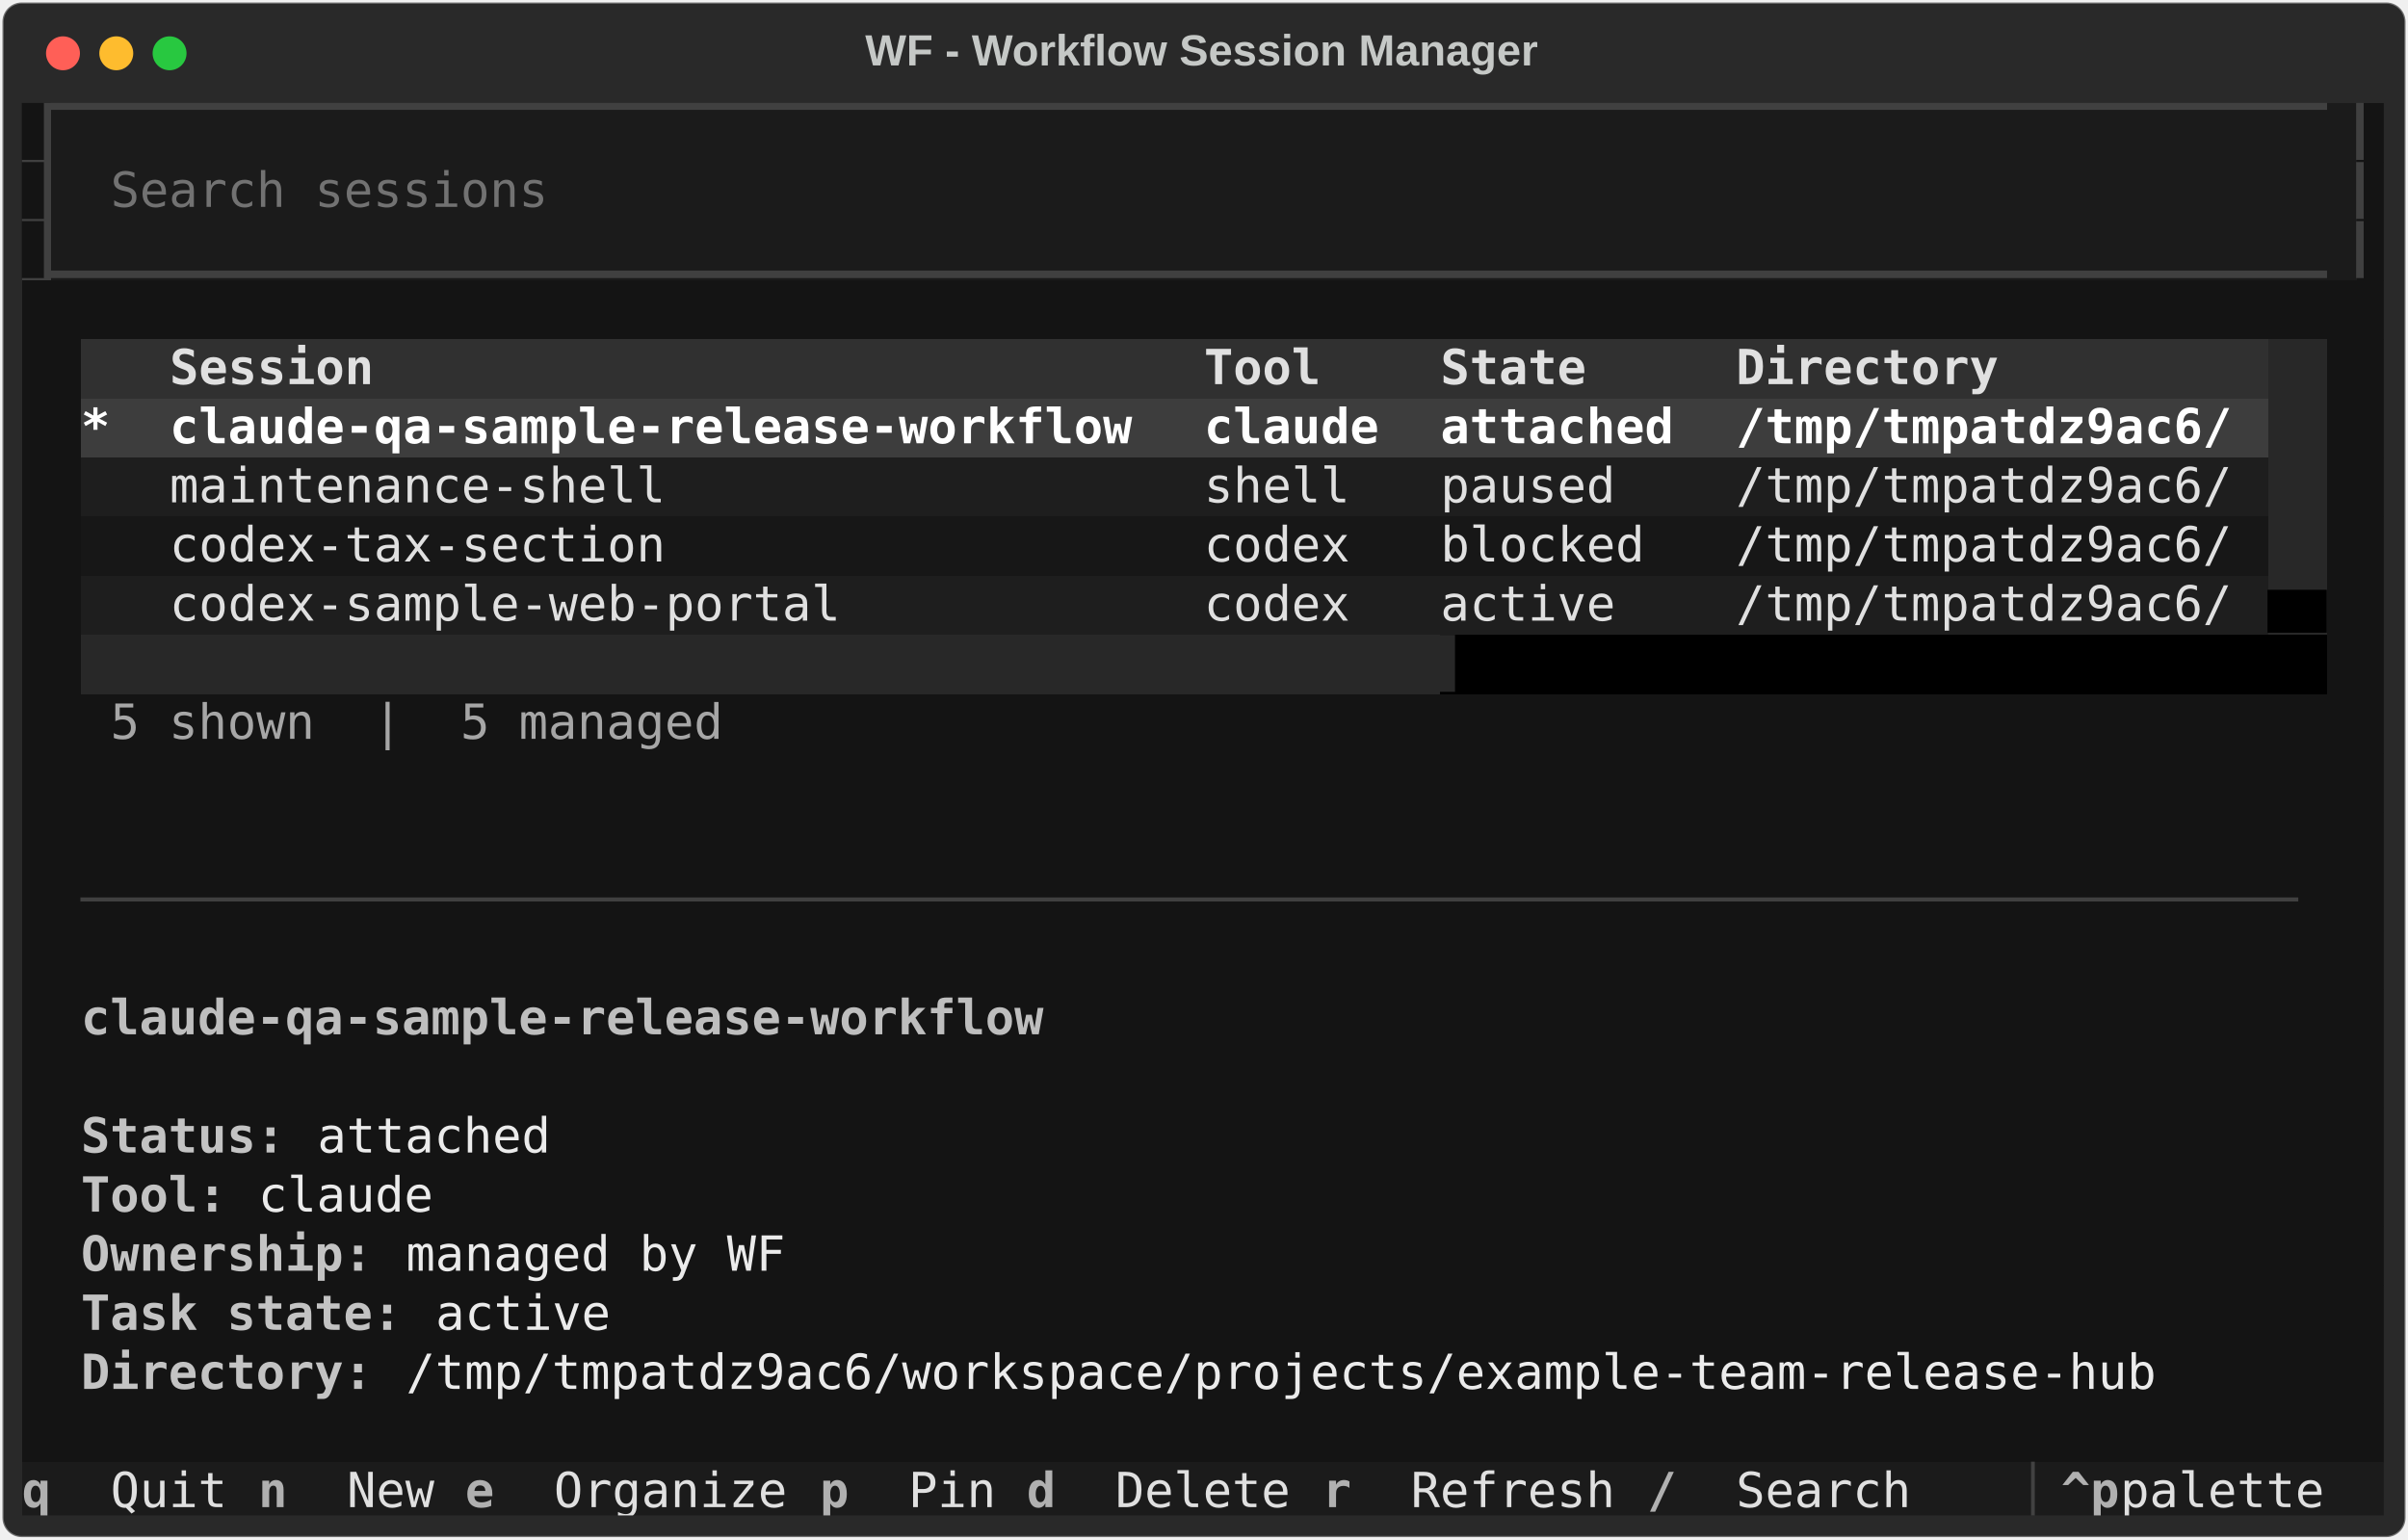
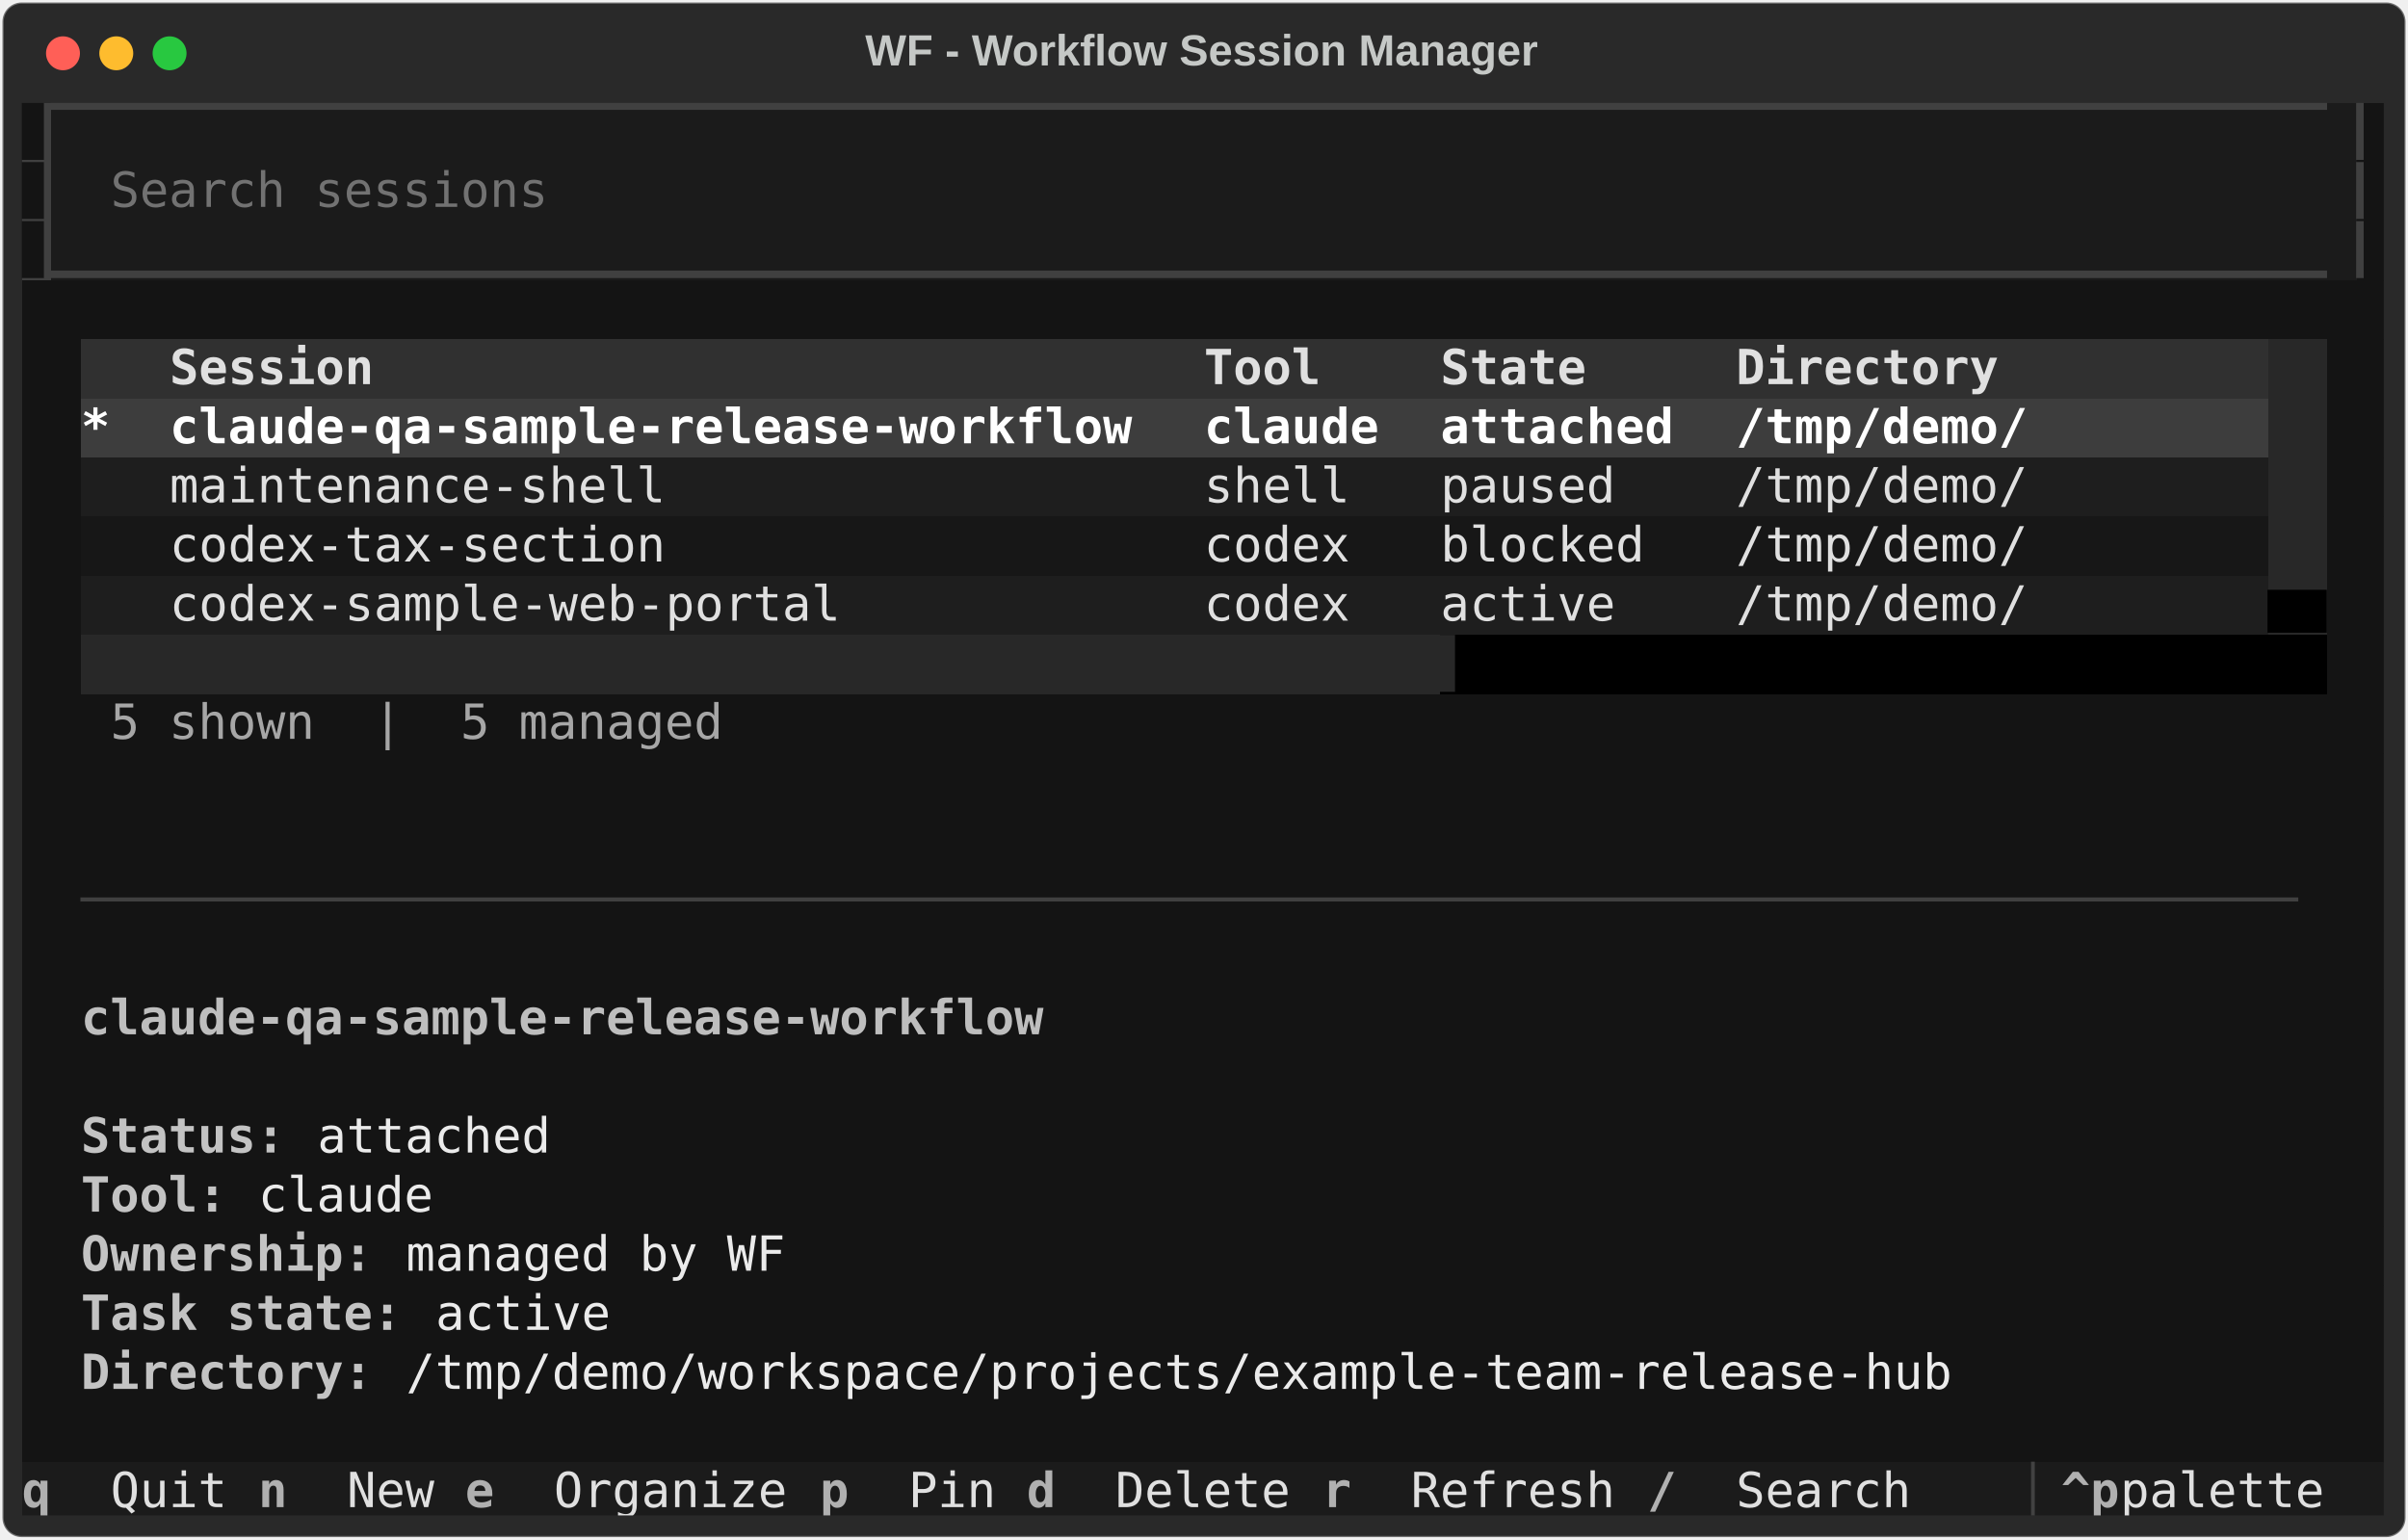
<svg xmlns="http://www.w3.org/2000/svg" class="rich-terminal" viewBox="0 0 994 635.6">
  <style>

    @font-face {
        font-family: "Fira Code";
        src: local("FiraCode-Regular"),
                url("https://cdnjs.cloudflare.com/ajax/libs/firacode/6.2.0/woff2/FiraCode-Regular.woff2") format("woff2"),
                url("https://cdnjs.cloudflare.com/ajax/libs/firacode/6.2.0/woff/FiraCode-Regular.woff") format("woff");
        font-style: normal;
        font-weight: 400;
    }
    @font-face {
        font-family: "Fira Code";
        src: local("FiraCode-Bold"),
                url("https://cdnjs.cloudflare.com/ajax/libs/firacode/6.2.0/woff2/FiraCode-Bold.woff2") format("woff2"),
                url("https://cdnjs.cloudflare.com/ajax/libs/firacode/6.2.0/woff/FiraCode-Bold.woff") format("woff");
        font-style: bold;
        font-weight: 700;
    }

    .terminal-1066025152-matrix {
        font-family: Fira Code, monospace;
        font-size: 20px;
        line-height: 24.4px;
        font-variant-east-asian: full-width;
    }

    .terminal-1066025152-title {
        font-size: 18px;
        font-weight: bold;
        font-family: arial;
    }

    .terminal-1066025152-r1 { fill: #141414 }
.terminal-1066025152-r2 { fill: #404040 }
.terminal-1066025152-r3 { fill: #c5c8c6 }
.terminal-1066025152-r4 { fill: #727272 }
.terminal-1066025152-r5 { fill: #e0e0e0 }
.terminal-1066025152-r6 { fill: #e0e0e0;font-weight: bold }
.terminal-1066025152-r7 { fill: #1e1e1e }
.terminal-1066025152-r8 { fill: #ffffff;font-weight: bold }
.terminal-1066025152-r9 { fill: #000000 }
.terminal-1066025152-r10 { fill: #282828 }
.terminal-1066025152-r11 { fill: #a6a6a6 }
.terminal-1066025152-r12 { fill: #bebebe;font-weight: bold }
.terminal-1066025152-r13 { fill: #c3c3c3;font-weight: bold }
.terminal-1066025152-r14 { fill: #ebebeb }
.terminal-1066025152-r15 { fill: #b0b0b0;font-weight: bold }
.terminal-1066025152-r16 { fill: #424242 }
    </style>
  <defs>
    <clipPath id="terminal-1066025152-clip-terminal">
      <rect x="0" y="0" width="975.0" height="584.6" />
    </clipPath>
    <clipPath id="terminal-1066025152-line-0">
      <rect x="0" y="1.5" width="976" height="24.65" />
    </clipPath>
    <clipPath id="terminal-1066025152-line-1">
      <rect x="0" y="25.9" width="976" height="24.65" />
    </clipPath>
    <clipPath id="terminal-1066025152-line-2">
      <rect x="0" y="50.3" width="976" height="24.65" />
    </clipPath>
    <clipPath id="terminal-1066025152-line-3">
      <rect x="0" y="74.7" width="976" height="24.65" />
    </clipPath>
    <clipPath id="terminal-1066025152-line-4">
      <rect x="0" y="99.1" width="976" height="24.65" />
    </clipPath>
    <clipPath id="terminal-1066025152-line-5">
      <rect x="0" y="123.5" width="976" height="24.65" />
    </clipPath>
    <clipPath id="terminal-1066025152-line-6">
      <rect x="0" y="147.9" width="976" height="24.65" />
    </clipPath>
    <clipPath id="terminal-1066025152-line-7">
      <rect x="0" y="172.3" width="976" height="24.65" />
    </clipPath>
    <clipPath id="terminal-1066025152-line-8">
      <rect x="0" y="196.7" width="976" height="24.65" />
    </clipPath>
    <clipPath id="terminal-1066025152-line-9">
      <rect x="0" y="221.1" width="976" height="24.65" />
    </clipPath>
    <clipPath id="terminal-1066025152-line-10">
      <rect x="0" y="245.5" width="976" height="24.65" />
    </clipPath>
    <clipPath id="terminal-1066025152-line-11">
      <rect x="0" y="269.9" width="976" height="24.65" />
    </clipPath>
    <clipPath id="terminal-1066025152-line-12">
      <rect x="0" y="294.3" width="976" height="24.65" />
    </clipPath>
    <clipPath id="terminal-1066025152-line-13">
      <rect x="0" y="318.7" width="976" height="24.65" />
    </clipPath>
    <clipPath id="terminal-1066025152-line-14">
      <rect x="0" y="343.1" width="976" height="24.65" />
    </clipPath>
    <clipPath id="terminal-1066025152-line-15">
      <rect x="0" y="367.5" width="976" height="24.65" />
    </clipPath>
    <clipPath id="terminal-1066025152-line-16">
      <rect x="0" y="391.9" width="976" height="24.65" />
    </clipPath>
    <clipPath id="terminal-1066025152-line-17">
      <rect x="0" y="416.3" width="976" height="24.65" />
    </clipPath>
    <clipPath id="terminal-1066025152-line-18">
      <rect x="0" y="440.7" width="976" height="24.65" />
    </clipPath>
    <clipPath id="terminal-1066025152-line-19">
      <rect x="0" y="465.1" width="976" height="24.65" />
    </clipPath>
    <clipPath id="terminal-1066025152-line-20">
      <rect x="0" y="489.5" width="976" height="24.65" />
    </clipPath>
    <clipPath id="terminal-1066025152-line-21">
      <rect x="0" y="513.9" width="976" height="24.65" />
    </clipPath>
    <clipPath id="terminal-1066025152-line-22">
      <rect x="0" y="538.3" width="976" height="24.65" />
    </clipPath>
  </defs>
  <rect fill="#292929" stroke="rgba(255,255,255,0.35)" stroke-width="1" x="1" y="1" width="992" height="633.6" rx="8" />
  <text class="terminal-1066025152-title" fill="#c5c8c6" text-anchor="middle" x="496" y="27">WF - Workflow Session Manager</text>
  <g transform="translate(26,22)">
    <circle cx="0" cy="0" r="7" fill="#ff5f57" />
    <circle cx="22" cy="0" r="7" fill="#febc2e" />
    <circle cx="44" cy="0" r="7" fill="#28c840" />
  </g>
  <g transform="translate(9, 41)" clip-path="url(#terminal-1066025152-clip-terminal)">
    <rect fill="#404040" x="0" y="1.5" width="12.2" height="24.65" shape-rendering="crispEdges" />
    <rect fill="#1b1b1b" x="12.2" y="1.5" width="951.6" height="24.65" shape-rendering="crispEdges" />
    <rect fill="#141414" x="963.8" y="1.5" width="12.2" height="24.65" shape-rendering="crispEdges" />
    <rect fill="#404040" x="0" y="25.9" width="12.2" height="24.65" shape-rendering="crispEdges" />
    <rect fill="#1b1b1b" x="12.2" y="25.9" width="24.4" height="24.65" shape-rendering="crispEdges" />
    <rect fill="#1b1b1b" x="36.6" y="25.9" width="183" height="24.65" shape-rendering="crispEdges" />
    <rect fill="#1b1b1b" x="219.6" y="25.9" width="719.8" height="24.65" shape-rendering="crispEdges" />
    <rect fill="#1b1b1b" x="939.4" y="25.9" width="24.4" height="24.65" shape-rendering="crispEdges" />
    <rect fill="#141414" x="963.8" y="25.9" width="12.2" height="24.65" shape-rendering="crispEdges" />
    <rect fill="#404040" x="0" y="50.3" width="12.2" height="24.65" shape-rendering="crispEdges" />
    <rect fill="#1b1b1b" x="12.2" y="50.3" width="951.6" height="24.65" shape-rendering="crispEdges" />
    <rect fill="#141414" x="963.8" y="50.3" width="12.2" height="24.65" shape-rendering="crispEdges" />
    <rect fill="#141414" x="0" y="74.7" width="976" height="24.65" shape-rendering="crispEdges" />
    <rect fill="#141414" x="0" y="99.1" width="24.4" height="24.65" shape-rendering="crispEdges" />
    <rect fill="#303030" x="24.4" y="99.1" width="36.6" height="24.65" shape-rendering="crispEdges" />
    <rect fill="#303030" x="61" y="99.1" width="427" height="24.65" shape-rendering="crispEdges" />
    <rect fill="#303030" x="488" y="99.1" width="97.6" height="24.65" shape-rendering="crispEdges" />
    <rect fill="#303030" x="585.6" y="99.1" width="122" height="24.65" shape-rendering="crispEdges" />
    <rect fill="#303030" x="707.6" y="99.1" width="219.6" height="24.65" shape-rendering="crispEdges" />
    <rect fill="#282828" x="927.2" y="99.1" width="24.4" height="24.65" shape-rendering="crispEdges" />
    <rect fill="#141414" x="951.6" y="99.1" width="24.4" height="24.65" shape-rendering="crispEdges" />
    <rect fill="#141414" x="0" y="123.5" width="24.4" height="24.65" shape-rendering="crispEdges" />
    <rect fill="#3d3d3d" x="24.4" y="123.5" width="36.6" height="24.65" shape-rendering="crispEdges" />
    <rect fill="#3d3d3d" x="61" y="123.5" width="427" height="24.65" shape-rendering="crispEdges" />
    <rect fill="#3d3d3d" x="488" y="123.5" width="97.6" height="24.65" shape-rendering="crispEdges" />
    <rect fill="#3d3d3d" x="585.6" y="123.5" width="122" height="24.65" shape-rendering="crispEdges" />
    <rect fill="#3d3d3d" x="707.6" y="123.5" width="219.6" height="24.65" shape-rendering="crispEdges" />
    <rect fill="#282828" x="927.2" y="123.5" width="24.4" height="24.65" shape-rendering="crispEdges" />
    <rect fill="#141414" x="951.6" y="123.5" width="24.4" height="24.65" shape-rendering="crispEdges" />
    <rect fill="#141414" x="0" y="147.9" width="24.4" height="24.65" shape-rendering="crispEdges" />
    <rect fill="#1e1e1e" x="24.4" y="147.9" width="36.6" height="24.65" shape-rendering="crispEdges" />
    <rect fill="#1e1e1e" x="61" y="147.9" width="427" height="24.65" shape-rendering="crispEdges" />
    <rect fill="#1e1e1e" x="488" y="147.9" width="97.6" height="24.65" shape-rendering="crispEdges" />
    <rect fill="#1e1e1e" x="585.6" y="147.9" width="122" height="24.65" shape-rendering="crispEdges" />
    <rect fill="#1e1e1e" x="707.6" y="147.9" width="219.6" height="24.65" shape-rendering="crispEdges" />
    <rect fill="#282828" x="927.2" y="147.9" width="24.4" height="24.65" shape-rendering="crispEdges" />
    <rect fill="#141414" x="951.6" y="147.9" width="24.4" height="24.65" shape-rendering="crispEdges" />
    <rect fill="#141414" x="0" y="172.3" width="24.4" height="24.65" shape-rendering="crispEdges" />
    <rect fill="#171717" x="24.4" y="172.3" width="36.6" height="24.65" shape-rendering="crispEdges" />
    <rect fill="#171717" x="61" y="172.3" width="427" height="24.65" shape-rendering="crispEdges" />
    <rect fill="#171717" x="488" y="172.3" width="97.6" height="24.65" shape-rendering="crispEdges" />
    <rect fill="#171717" x="585.6" y="172.3" width="122" height="24.65" shape-rendering="crispEdges" />
    <rect fill="#171717" x="707.6" y="172.3" width="219.6" height="24.65" shape-rendering="crispEdges" />
    <rect fill="#282828" x="927.2" y="172.3" width="24.4" height="24.65" shape-rendering="crispEdges" />
    <rect fill="#141414" x="951.6" y="172.3" width="24.4" height="24.65" shape-rendering="crispEdges" />
    <rect fill="#141414" x="0" y="196.7" width="24.4" height="24.65" shape-rendering="crispEdges" />
    <rect fill="#1e1e1e" x="24.4" y="196.7" width="36.6" height="24.65" shape-rendering="crispEdges" />
    <rect fill="#1e1e1e" x="61" y="196.7" width="427" height="24.65" shape-rendering="crispEdges" />
    <rect fill="#1e1e1e" x="488" y="196.7" width="97.6" height="24.65" shape-rendering="crispEdges" />
    <rect fill="#1e1e1e" x="585.6" y="196.7" width="122" height="24.65" shape-rendering="crispEdges" />
    <rect fill="#1e1e1e" x="707.6" y="196.7" width="219.6" height="24.65" shape-rendering="crispEdges" />
    <rect fill="#282828" x="927.2" y="196.7" width="24.4" height="24.65" shape-rendering="crispEdges" />
    <rect fill="#141414" x="951.6" y="196.7" width="24.4" height="24.65" shape-rendering="crispEdges" />
    <rect fill="#141414" x="0" y="221.1" width="24.4" height="24.65" shape-rendering="crispEdges" />
    <rect fill="#282828" x="24.4" y="221.1" width="12.2" height="24.65" shape-rendering="crispEdges" />
    <rect fill="#282828" x="36.6" y="221.1" width="12.2" height="24.65" shape-rendering="crispEdges" />
    <rect fill="#282828" x="48.8" y="221.1" width="12.2" height="24.65" shape-rendering="crispEdges" />
    <rect fill="#282828" x="61" y="221.1" width="12.2" height="24.65" shape-rendering="crispEdges" />
    <rect fill="#282828" x="73.2" y="221.1" width="12.2" height="24.65" shape-rendering="crispEdges" />
    <rect fill="#282828" x="85.4" y="221.1" width="12.2" height="24.65" shape-rendering="crispEdges" />
    <rect fill="#282828" x="97.6" y="221.1" width="12.2" height="24.65" shape-rendering="crispEdges" />
    <rect fill="#282828" x="109.8" y="221.1" width="12.2" height="24.65" shape-rendering="crispEdges" />
    <rect fill="#282828" x="122" y="221.1" width="12.2" height="24.65" shape-rendering="crispEdges" />
    <rect fill="#282828" x="134.2" y="221.1" width="12.2" height="24.65" shape-rendering="crispEdges" />
    <rect fill="#282828" x="146.4" y="221.1" width="12.2" height="24.65" shape-rendering="crispEdges" />
    <rect fill="#282828" x="158.6" y="221.1" width="12.2" height="24.65" shape-rendering="crispEdges" />
    <rect fill="#282828" x="170.8" y="221.1" width="12.2" height="24.65" shape-rendering="crispEdges" />
    <rect fill="#282828" x="183" y="221.1" width="12.2" height="24.65" shape-rendering="crispEdges" />
    <rect fill="#282828" x="195.2" y="221.1" width="12.2" height="24.65" shape-rendering="crispEdges" />
    <rect fill="#282828" x="207.4" y="221.1" width="12.2" height="24.65" shape-rendering="crispEdges" />
    <rect fill="#282828" x="219.6" y="221.1" width="12.2" height="24.65" shape-rendering="crispEdges" />
    <rect fill="#282828" x="231.8" y="221.1" width="12.2" height="24.65" shape-rendering="crispEdges" />
    <rect fill="#282828" x="244" y="221.1" width="12.2" height="24.65" shape-rendering="crispEdges" />
    <rect fill="#282828" x="256.2" y="221.1" width="12.2" height="24.65" shape-rendering="crispEdges" />
    <rect fill="#282828" x="268.4" y="221.1" width="12.2" height="24.65" shape-rendering="crispEdges" />
    <rect fill="#282828" x="280.6" y="221.1" width="12.2" height="24.65" shape-rendering="crispEdges" />
    <rect fill="#282828" x="292.8" y="221.1" width="12.2" height="24.65" shape-rendering="crispEdges" />
    <rect fill="#282828" x="305" y="221.1" width="12.2" height="24.65" shape-rendering="crispEdges" />
    <rect fill="#282828" x="317.2" y="221.1" width="12.2" height="24.65" shape-rendering="crispEdges" />
    <rect fill="#282828" x="329.4" y="221.1" width="12.2" height="24.65" shape-rendering="crispEdges" />
    <rect fill="#282828" x="341.6" y="221.1" width="12.2" height="24.65" shape-rendering="crispEdges" />
    <rect fill="#282828" x="353.8" y="221.1" width="12.2" height="24.65" shape-rendering="crispEdges" />
    <rect fill="#282828" x="366" y="221.1" width="12.2" height="24.65" shape-rendering="crispEdges" />
    <rect fill="#282828" x="378.2" y="221.1" width="12.2" height="24.65" shape-rendering="crispEdges" />
    <rect fill="#282828" x="390.4" y="221.1" width="12.2" height="24.65" shape-rendering="crispEdges" />
    <rect fill="#282828" x="402.6" y="221.1" width="12.2" height="24.65" shape-rendering="crispEdges" />
    <rect fill="#282828" x="414.8" y="221.1" width="12.2" height="24.65" shape-rendering="crispEdges" />
    <rect fill="#282828" x="427" y="221.1" width="12.2" height="24.65" shape-rendering="crispEdges" />
    <rect fill="#282828" x="439.2" y="221.1" width="12.2" height="24.65" shape-rendering="crispEdges" />
    <rect fill="#282828" x="451.4" y="221.1" width="12.2" height="24.65" shape-rendering="crispEdges" />
    <rect fill="#282828" x="463.6" y="221.1" width="12.2" height="24.65" shape-rendering="crispEdges" />
    <rect fill="#282828" x="475.8" y="221.1" width="12.2" height="24.65" shape-rendering="crispEdges" />
    <rect fill="#282828" x="488" y="221.1" width="12.2" height="24.65" shape-rendering="crispEdges" />
    <rect fill="#282828" x="500.2" y="221.1" width="12.2" height="24.65" shape-rendering="crispEdges" />
    <rect fill="#282828" x="512.4" y="221.1" width="12.2" height="24.65" shape-rendering="crispEdges" />
    <rect fill="#282828" x="524.6" y="221.1" width="12.2" height="24.65" shape-rendering="crispEdges" />
    <rect fill="#282828" x="536.8" y="221.1" width="12.2" height="24.65" shape-rendering="crispEdges" />
    <rect fill="#282828" x="549" y="221.1" width="12.2" height="24.65" shape-rendering="crispEdges" />
    <rect fill="#282828" x="561.2" y="221.1" width="12.2" height="24.65" shape-rendering="crispEdges" />
    <rect fill="#282828" x="573.4" y="221.1" width="12.2" height="24.65" shape-rendering="crispEdges" />
    <rect fill="#000000" x="585.6" y="221.1" width="12.2" height="24.65" shape-rendering="crispEdges" />
    <rect fill="#000000" x="597.8" y="221.1" width="12.2" height="24.65" shape-rendering="crispEdges" />
    <rect fill="#000000" x="610" y="221.1" width="12.2" height="24.65" shape-rendering="crispEdges" />
    <rect fill="#000000" x="622.2" y="221.1" width="12.2" height="24.65" shape-rendering="crispEdges" />
    <rect fill="#000000" x="634.4" y="221.1" width="12.2" height="24.65" shape-rendering="crispEdges" />
    <rect fill="#000000" x="646.6" y="221.1" width="12.2" height="24.65" shape-rendering="crispEdges" />
    <rect fill="#000000" x="658.8" y="221.1" width="12.2" height="24.65" shape-rendering="crispEdges" />
    <rect fill="#000000" x="671" y="221.1" width="12.2" height="24.65" shape-rendering="crispEdges" />
    <rect fill="#000000" x="683.2" y="221.1" width="12.2" height="24.65" shape-rendering="crispEdges" />
    <rect fill="#000000" x="695.4" y="221.1" width="12.2" height="24.65" shape-rendering="crispEdges" />
    <rect fill="#000000" x="707.6" y="221.1" width="12.2" height="24.65" shape-rendering="crispEdges" />
    <rect fill="#000000" x="719.8" y="221.1" width="12.2" height="24.65" shape-rendering="crispEdges" />
    <rect fill="#000000" x="732" y="221.1" width="12.2" height="24.65" shape-rendering="crispEdges" />
    <rect fill="#000000" x="744.2" y="221.1" width="12.2" height="24.65" shape-rendering="crispEdges" />
    <rect fill="#000000" x="756.4" y="221.1" width="12.2" height="24.65" shape-rendering="crispEdges" />
    <rect fill="#000000" x="768.6" y="221.1" width="12.2" height="24.65" shape-rendering="crispEdges" />
    <rect fill="#000000" x="780.8" y="221.1" width="12.2" height="24.65" shape-rendering="crispEdges" />
    <rect fill="#000000" x="793" y="221.1" width="12.2" height="24.65" shape-rendering="crispEdges" />
    <rect fill="#000000" x="805.2" y="221.1" width="12.2" height="24.65" shape-rendering="crispEdges" />
    <rect fill="#000000" x="817.4" y="221.1" width="12.2" height="24.65" shape-rendering="crispEdges" />
    <rect fill="#000000" x="829.6" y="221.1" width="12.2" height="24.65" shape-rendering="crispEdges" />
    <rect fill="#000000" x="841.8" y="221.1" width="12.2" height="24.65" shape-rendering="crispEdges" />
    <rect fill="#000000" x="854" y="221.1" width="12.2" height="24.65" shape-rendering="crispEdges" />
    <rect fill="#000000" x="866.2" y="221.1" width="12.2" height="24.65" shape-rendering="crispEdges" />
    <rect fill="#000000" x="878.4" y="221.1" width="12.2" height="24.65" shape-rendering="crispEdges" />
    <rect fill="#000000" x="890.6" y="221.1" width="12.2" height="24.65" shape-rendering="crispEdges" />
    <rect fill="#000000" x="902.8" y="221.1" width="12.2" height="24.65" shape-rendering="crispEdges" />
    <rect fill="#000000" x="915" y="221.1" width="12.2" height="24.65" shape-rendering="crispEdges" />
    <rect fill="#000000" x="927.2" y="221.1" width="24.4" height="24.65" shape-rendering="crispEdges" />
    <rect fill="#141414" x="951.6" y="221.1" width="24.4" height="24.65" shape-rendering="crispEdges" />
    <rect fill="#141414" x="0" y="245.5" width="24.4" height="24.65" shape-rendering="crispEdges" />
    <rect fill="#141414" x="24.4" y="245.5" width="12.2" height="24.65" shape-rendering="crispEdges" />
    <rect fill="#141414" x="36.6" y="245.5" width="256.2" height="24.65" shape-rendering="crispEdges" />
    <rect fill="#141414" x="292.8" y="245.5" width="646.6" height="24.65" shape-rendering="crispEdges" />
    <rect fill="#141414" x="939.4" y="245.5" width="12.2" height="24.65" shape-rendering="crispEdges" />
    <rect fill="#141414" x="951.6" y="245.5" width="24.4" height="24.65" shape-rendering="crispEdges" />
    <rect fill="#141414" x="0" y="269.9" width="24.4" height="24.65" shape-rendering="crispEdges" />
    <rect fill="#141414" x="24.4" y="269.9" width="12.2" height="24.65" shape-rendering="crispEdges" />
    <rect fill="#141414" x="36.6" y="269.9" width="902.8" height="24.65" shape-rendering="crispEdges" />
    <rect fill="#141414" x="939.4" y="269.9" width="12.2" height="24.65" shape-rendering="crispEdges" />
    <rect fill="#141414" x="951.6" y="269.9" width="24.4" height="24.65" shape-rendering="crispEdges" />
    <rect fill="#141414" x="0" y="294.3" width="24.4" height="24.65" shape-rendering="crispEdges" />
    <rect fill="#141414" x="24.4" y="294.3" width="927.2" height="24.65" shape-rendering="crispEdges" />
    <rect fill="#141414" x="951.6" y="294.3" width="24.4" height="24.65" shape-rendering="crispEdges" />
    <rect fill="#141414" x="0" y="318.7" width="24.4" height="24.65" shape-rendering="crispEdges" />
    <rect fill="#141414" x="24.4" y="318.7" width="927.2" height="24.65" shape-rendering="crispEdges" />
    <rect fill="#141414" x="951.6" y="318.7" width="24.4" height="24.65" shape-rendering="crispEdges" />
    <rect fill="#141414" x="0" y="343.1" width="24.4" height="24.65" shape-rendering="crispEdges" />
    <rect fill="#141414" x="24.4" y="343.1" width="927.2" height="24.65" shape-rendering="crispEdges" />
    <rect fill="#141414" x="951.6" y="343.1" width="24.4" height="24.65" shape-rendering="crispEdges" />
    <rect fill="#141414" x="0" y="367.5" width="24.4" height="24.65" shape-rendering="crispEdges" />
    <rect fill="#141414" x="24.4" y="367.5" width="402.6" height="24.65" shape-rendering="crispEdges" />
    <rect fill="#141414" x="427" y="367.5" width="524.6" height="24.65" shape-rendering="crispEdges" />
    <rect fill="#141414" x="951.6" y="367.5" width="24.4" height="24.65" shape-rendering="crispEdges" />
    <rect fill="#141414" x="0" y="391.9" width="24.4" height="24.65" shape-rendering="crispEdges" />
    <rect fill="#141414" x="24.4" y="391.9" width="927.2" height="24.65" shape-rendering="crispEdges" />
    <rect fill="#141414" x="951.6" y="391.9" width="24.4" height="24.65" shape-rendering="crispEdges" />
    <rect fill="#141414" x="0" y="416.3" width="24.4" height="24.65" shape-rendering="crispEdges" />
    <rect fill="#141414" x="24.4" y="416.3" width="97.6" height="24.65" shape-rendering="crispEdges" />
    <rect fill="#141414" x="122" y="416.3" width="97.6" height="24.65" shape-rendering="crispEdges" />
    <rect fill="#141414" x="219.6" y="416.3" width="732" height="24.65" shape-rendering="crispEdges" />
    <rect fill="#141414" x="951.6" y="416.3" width="24.4" height="24.65" shape-rendering="crispEdges" />
    <rect fill="#141414" x="0" y="440.7" width="24.4" height="24.65" shape-rendering="crispEdges" />
    <rect fill="#141414" x="24.4" y="440.7" width="73.2" height="24.65" shape-rendering="crispEdges" />
    <rect fill="#141414" x="97.6" y="440.7" width="73.2" height="24.65" shape-rendering="crispEdges" />
    <rect fill="#141414" x="170.8" y="440.7" width="780.8" height="24.65" shape-rendering="crispEdges" />
    <rect fill="#141414" x="951.6" y="440.7" width="24.4" height="24.65" shape-rendering="crispEdges" />
    <rect fill="#141414" x="0" y="465.1" width="24.4" height="24.65" shape-rendering="crispEdges" />
    <rect fill="#141414" x="24.4" y="465.1" width="134.2" height="24.65" shape-rendering="crispEdges" />
    <rect fill="#141414" x="158.6" y="465.1" width="158.6" height="24.65" shape-rendering="crispEdges" />
    <rect fill="#141414" x="317.2" y="465.1" width="634.4" height="24.65" shape-rendering="crispEdges" />
    <rect fill="#141414" x="951.6" y="465.1" width="24.4" height="24.65" shape-rendering="crispEdges" />
    <rect fill="#141414" x="0" y="489.5" width="24.4" height="24.65" shape-rendering="crispEdges" />
    <rect fill="#141414" x="24.4" y="489.5" width="146.4" height="24.65" shape-rendering="crispEdges" />
    <rect fill="#141414" x="170.8" y="489.5" width="73.2" height="24.65" shape-rendering="crispEdges" />
    <rect fill="#141414" x="244" y="489.5" width="707.6" height="24.65" shape-rendering="crispEdges" />
    <rect fill="#141414" x="951.6" y="489.5" width="24.4" height="24.65" shape-rendering="crispEdges" />
    <rect fill="#141414" x="0" y="513.9" width="24.4" height="24.65" shape-rendering="crispEdges" />
    <rect fill="#141414" x="24.4" y="513.9" width="134.2" height="24.65" shape-rendering="crispEdges" />
    <rect fill="#141414" x="158.6" y="513.9" width="732" height="24.65" shape-rendering="crispEdges" />
    <rect fill="#141414" x="890.6" y="513.9" width="61" height="24.65" shape-rendering="crispEdges" />
    <rect fill="#141414" x="951.6" y="513.9" width="24.4" height="24.65" shape-rendering="crispEdges" />
    <rect fill="#141414" x="0" y="538.3" width="976" height="24.65" shape-rendering="crispEdges" />
    <rect fill="#1b1b1b" x="0" y="562.7" width="36.6" height="24.65" shape-rendering="crispEdges" />
    <rect fill="#1b1b1b" x="36.6" y="562.7" width="61" height="24.65" shape-rendering="crispEdges" />
    <rect fill="#1b1b1b" x="97.6" y="562.7" width="36.6" height="24.65" shape-rendering="crispEdges" />
    <rect fill="#1b1b1b" x="134.2" y="562.7" width="48.8" height="24.65" shape-rendering="crispEdges" />
    <rect fill="#1b1b1b" x="183" y="562.7" width="36.6" height="24.65" shape-rendering="crispEdges" />
    <rect fill="#1b1b1b" x="219.6" y="562.7" width="109.8" height="24.65" shape-rendering="crispEdges" />
    <rect fill="#1b1b1b" x="329.4" y="562.7" width="36.6" height="24.65" shape-rendering="crispEdges" />
    <rect fill="#1b1b1b" x="366" y="562.7" width="48.8" height="24.65" shape-rendering="crispEdges" />
    <rect fill="#1b1b1b" x="414.8" y="562.7" width="36.6" height="24.65" shape-rendering="crispEdges" />
    <rect fill="#1b1b1b" x="451.4" y="562.7" width="85.4" height="24.65" shape-rendering="crispEdges" />
    <rect fill="#1b1b1b" x="536.8" y="562.7" width="36.6" height="24.65" shape-rendering="crispEdges" />
    <rect fill="#1b1b1b" x="573.4" y="562.7" width="97.6" height="24.65" shape-rendering="crispEdges" />
    <rect fill="#1b1b1b" x="671" y="562.7" width="36.6" height="24.65" shape-rendering="crispEdges" />
    <rect fill="#1b1b1b" x="707.6" y="562.7" width="85.4" height="24.65" shape-rendering="crispEdges" />
    <rect fill="#1b1b1b" x="793" y="562.7" width="36.6" height="24.65" shape-rendering="crispEdges" />
    <rect fill="#1b1b1b" x="829.6" y="562.7" width="12.2" height="24.65" shape-rendering="crispEdges" />
    <rect fill="#1b1b1b" x="841.8" y="562.7" width="24.4" height="24.65" shape-rendering="crispEdges" />
    <rect fill="#1b1b1b" x="866.2" y="562.7" width="97.6" height="24.65" shape-rendering="crispEdges" />
    <rect fill="#1b1b1b" x="963.8" y="562.7" width="12.2" height="24.65" shape-rendering="crispEdges" />
    <g class="terminal-1066025152-matrix">
      <text class="terminal-1066025152-r1" x="0" y="20" textLength="12.2" clip-path="url(#terminal-1066025152-line-0)">▊</text>
      <text class="terminal-1066025152-r2" x="12.2" y="20" textLength="951.6" clip-path="url(#terminal-1066025152-line-0)">▔▔▔▔▔▔▔▔▔▔▔▔▔▔▔▔▔▔▔▔▔▔▔▔▔▔▔▔▔▔▔▔▔▔▔▔▔▔▔▔▔▔▔▔▔▔▔▔▔▔▔▔▔▔▔▔▔▔▔▔▔▔▔▔▔▔▔▔▔▔▔▔▔▔▔▔▔▔</text>
      <text class="terminal-1066025152-r2" x="963.8" y="20" textLength="12.2" clip-path="url(#terminal-1066025152-line-0)">▎</text>
      <text class="terminal-1066025152-r3" x="976" y="20" textLength="12.2" clip-path="url(#terminal-1066025152-line-0)">
</text>
      <text class="terminal-1066025152-r1" x="0" y="44.4" textLength="12.2" clip-path="url(#terminal-1066025152-line-1)">▊</text>
      <text class="terminal-1066025152-r4" x="36.6" y="44.4" textLength="183" clip-path="url(#terminal-1066025152-line-1)">Search sessions</text>
      <text class="terminal-1066025152-r2" x="963.8" y="44.4" textLength="12.2" clip-path="url(#terminal-1066025152-line-1)">▎</text>
      <text class="terminal-1066025152-r3" x="976" y="44.4" textLength="12.2" clip-path="url(#terminal-1066025152-line-1)">
</text>
      <text class="terminal-1066025152-r1" x="0" y="68.8" textLength="12.2" clip-path="url(#terminal-1066025152-line-2)">▊</text>
      <text class="terminal-1066025152-r2" x="12.2" y="68.8" textLength="951.6" clip-path="url(#terminal-1066025152-line-2)">▁▁▁▁▁▁▁▁▁▁▁▁▁▁▁▁▁▁▁▁▁▁▁▁▁▁▁▁▁▁▁▁▁▁▁▁▁▁▁▁▁▁▁▁▁▁▁▁▁▁▁▁▁▁▁▁▁▁▁▁▁▁▁▁▁▁▁▁▁▁▁▁▁▁▁▁▁▁</text>
      <text class="terminal-1066025152-r2" x="963.8" y="68.8" textLength="12.2" clip-path="url(#terminal-1066025152-line-2)">▎</text>
      <text class="terminal-1066025152-r3" x="976" y="68.8" textLength="12.2" clip-path="url(#terminal-1066025152-line-2)">
</text>
      <text class="terminal-1066025152-r3" x="976" y="93.2" textLength="12.2" clip-path="url(#terminal-1066025152-line-3)">
</text>
      <text class="terminal-1066025152-r6" x="61" y="117.6" textLength="427" clip-path="url(#terminal-1066025152-line-4)"> Session                           </text>
      <text class="terminal-1066025152-r6" x="488" y="117.6" textLength="97.6" clip-path="url(#terminal-1066025152-line-4)"> Tool   </text>
      <text class="terminal-1066025152-r6" x="585.6" y="117.6" textLength="122" clip-path="url(#terminal-1066025152-line-4)"> State    </text>
      <text class="terminal-1066025152-r6" x="707.6" y="117.6" textLength="219.6" clip-path="url(#terminal-1066025152-line-4)"> Directory        </text>
      <text class="terminal-1066025152-r3" x="976" y="117.6" textLength="12.2" clip-path="url(#terminal-1066025152-line-4)">
</text>
      <text class="terminal-1066025152-r8" x="24.4" y="142" textLength="36.6" clip-path="url(#terminal-1066025152-line-5)"> * </text>
      <text class="terminal-1066025152-r8" x="61" y="142" textLength="427" clip-path="url(#terminal-1066025152-line-5)"> claude-qa-sample-release-workflow </text>
      <text class="terminal-1066025152-r8" x="488" y="142" textLength="97.6" clip-path="url(#terminal-1066025152-line-5)"> claude </text>
      <text class="terminal-1066025152-r8" x="585.6" y="142" textLength="122" clip-path="url(#terminal-1066025152-line-5)"> attached </text>
-       <text class="terminal-1066025152-r8" x="707.6" y="142" textLength="219.6" clip-path="url(#terminal-1066025152-line-5)"> /tmp/tmpatdz9ac6/</text>
+       <text class="terminal-1066025152-r8" x="707.6" y="142" textLength="219.6" clip-path="url(#terminal-1066025152-line-5)"> /tmp/demo/</text>
      <text class="terminal-1066025152-r3" x="976" y="142" textLength="12.2" clip-path="url(#terminal-1066025152-line-5)">
</text>
      <text class="terminal-1066025152-r5" x="61" y="166.4" textLength="427" clip-path="url(#terminal-1066025152-line-6)"> maintenance-shell                 </text>
      <text class="terminal-1066025152-r5" x="488" y="166.4" textLength="97.6" clip-path="url(#terminal-1066025152-line-6)"> shell  </text>
      <text class="terminal-1066025152-r5" x="585.6" y="166.4" textLength="122" clip-path="url(#terminal-1066025152-line-6)"> paused   </text>
-       <text class="terminal-1066025152-r5" x="707.6" y="166.4" textLength="219.6" clip-path="url(#terminal-1066025152-line-6)"> /tmp/tmpatdz9ac6/</text>
+       <text class="terminal-1066025152-r5" x="707.6" y="166.4" textLength="219.6" clip-path="url(#terminal-1066025152-line-6)"> /tmp/demo/</text>
      <text class="terminal-1066025152-r3" x="976" y="166.4" textLength="12.2" clip-path="url(#terminal-1066025152-line-6)">
</text>
      <text class="terminal-1066025152-r5" x="61" y="190.8" textLength="427" clip-path="url(#terminal-1066025152-line-7)"> codex-tax-section                 </text>
      <text class="terminal-1066025152-r5" x="488" y="190.8" textLength="97.6" clip-path="url(#terminal-1066025152-line-7)"> codex  </text>
      <text class="terminal-1066025152-r5" x="585.6" y="190.8" textLength="122" clip-path="url(#terminal-1066025152-line-7)"> blocked  </text>
-       <text class="terminal-1066025152-r5" x="707.6" y="190.8" textLength="219.6" clip-path="url(#terminal-1066025152-line-7)"> /tmp/tmpatdz9ac6/</text>
+       <text class="terminal-1066025152-r5" x="707.6" y="190.8" textLength="219.6" clip-path="url(#terminal-1066025152-line-7)"> /tmp/demo/</text>
      <text class="terminal-1066025152-r3" x="976" y="190.8" textLength="12.2" clip-path="url(#terminal-1066025152-line-7)">
</text>
      <text class="terminal-1066025152-r5" x="61" y="215.2" textLength="427" clip-path="url(#terminal-1066025152-line-8)"> codex-sample-web-portal           </text>
      <text class="terminal-1066025152-r5" x="488" y="215.2" textLength="97.6" clip-path="url(#terminal-1066025152-line-8)"> codex  </text>
      <text class="terminal-1066025152-r5" x="585.6" y="215.2" textLength="122" clip-path="url(#terminal-1066025152-line-8)"> active   </text>
-       <text class="terminal-1066025152-r5" x="707.6" y="215.2" textLength="219.6" clip-path="url(#terminal-1066025152-line-8)"> /tmp/tmpatdz9ac6/</text>
+       <text class="terminal-1066025152-r5" x="707.6" y="215.2" textLength="219.6" clip-path="url(#terminal-1066025152-line-8)"> /tmp/demo/</text>
      <text class="terminal-1066025152-r9" x="927.2" y="215.2" textLength="24.4" clip-path="url(#terminal-1066025152-line-8)">▆▆</text>
      <text class="terminal-1066025152-r3" x="976" y="215.2" textLength="12.2" clip-path="url(#terminal-1066025152-line-8)">
</text>
      <text class="terminal-1066025152-r10" x="585.6" y="239.6" textLength="12.2" clip-path="url(#terminal-1066025152-line-9)">▌</text>
      <text class="terminal-1066025152-r3" x="976" y="239.6" textLength="12.2" clip-path="url(#terminal-1066025152-line-9)">
</text>
      <text class="terminal-1066025152-r11" x="36.6" y="264" textLength="256.2" clip-path="url(#terminal-1066025152-line-10)">5 shown  |  5 managed</text>
      <text class="terminal-1066025152-r3" x="976" y="264" textLength="12.2" clip-path="url(#terminal-1066025152-line-10)">
</text>
      <text class="terminal-1066025152-r3" x="976" y="288.4" textLength="12.2" clip-path="url(#terminal-1066025152-line-11)">
</text>
      <text class="terminal-1066025152-r3" x="976" y="312.8" textLength="12.2" clip-path="url(#terminal-1066025152-line-12)">
</text>
      <text class="terminal-1066025152-r2" x="24.4" y="337.2" textLength="927.2" clip-path="url(#terminal-1066025152-line-13)">────────────────────────────────────────────────────────────────────────────</text>
      <text class="terminal-1066025152-r3" x="976" y="337.2" textLength="12.2" clip-path="url(#terminal-1066025152-line-13)">
</text>
      <text class="terminal-1066025152-r3" x="976" y="361.6" textLength="12.2" clip-path="url(#terminal-1066025152-line-14)">
</text>
      <text class="terminal-1066025152-r12" x="24.4" y="386" textLength="402.6" clip-path="url(#terminal-1066025152-line-15)">claude-qa-sample-release-workflow</text>
      <text class="terminal-1066025152-r3" x="976" y="386" textLength="12.2" clip-path="url(#terminal-1066025152-line-15)">
</text>
      <text class="terminal-1066025152-r3" x="976" y="410.4" textLength="12.2" clip-path="url(#terminal-1066025152-line-16)">
</text>
      <text class="terminal-1066025152-r13" x="24.4" y="434.8" textLength="97.6" clip-path="url(#terminal-1066025152-line-17)">Status: </text>
      <text class="terminal-1066025152-r14" x="122" y="434.8" textLength="97.6" clip-path="url(#terminal-1066025152-line-17)">attached</text>
      <text class="terminal-1066025152-r3" x="976" y="434.8" textLength="12.2" clip-path="url(#terminal-1066025152-line-17)">
</text>
      <text class="terminal-1066025152-r13" x="24.4" y="459.2" textLength="73.2" clip-path="url(#terminal-1066025152-line-18)">Tool: </text>
      <text class="terminal-1066025152-r14" x="97.6" y="459.2" textLength="73.2" clip-path="url(#terminal-1066025152-line-18)">claude</text>
      <text class="terminal-1066025152-r3" x="976" y="459.2" textLength="12.2" clip-path="url(#terminal-1066025152-line-18)">
</text>
      <text class="terminal-1066025152-r13" x="24.4" y="483.6" textLength="134.2" clip-path="url(#terminal-1066025152-line-19)">Ownership: </text>
      <text class="terminal-1066025152-r14" x="158.6" y="483.6" textLength="158.6" clip-path="url(#terminal-1066025152-line-19)">managed by WF</text>
      <text class="terminal-1066025152-r3" x="976" y="483.6" textLength="12.2" clip-path="url(#terminal-1066025152-line-19)">
</text>
      <text class="terminal-1066025152-r13" x="24.4" y="508" textLength="146.4" clip-path="url(#terminal-1066025152-line-20)">Task state: </text>
      <text class="terminal-1066025152-r14" x="170.8" y="508" textLength="73.2" clip-path="url(#terminal-1066025152-line-20)">active</text>
      <text class="terminal-1066025152-r3" x="976" y="508" textLength="12.2" clip-path="url(#terminal-1066025152-line-20)">
</text>
      <text class="terminal-1066025152-r13" x="24.4" y="532.4" textLength="134.2" clip-path="url(#terminal-1066025152-line-21)">Directory: </text>
-       <text class="terminal-1066025152-r14" x="158.6" y="532.4" textLength="732" clip-path="url(#terminal-1066025152-line-21)">/tmp/tmpatdz9ac6/workspace/projects/example-team-release-hub</text>
+       <text class="terminal-1066025152-r14" x="158.6" y="532.4" textLength="732" clip-path="url(#terminal-1066025152-line-21)">/tmp/demo/workspace/projects/example-team-release-hub</text>
      <text class="terminal-1066025152-r3" x="976" y="532.4" textLength="12.2" clip-path="url(#terminal-1066025152-line-21)">
</text>
      <text class="terminal-1066025152-r3" x="976" y="556.8" textLength="12.2" clip-path="url(#terminal-1066025152-line-22)">
</text>
      <text class="terminal-1066025152-r15" x="0" y="581.2" textLength="36.6" clip-path="url(#terminal-1066025152-line-23)"> q </text>
      <text class="terminal-1066025152-r5" x="36.6" y="581.2" textLength="61" clip-path="url(#terminal-1066025152-line-23)">Quit </text>
      <text class="terminal-1066025152-r15" x="97.6" y="581.2" textLength="36.6" clip-path="url(#terminal-1066025152-line-23)"> n </text>
      <text class="terminal-1066025152-r5" x="134.2" y="581.2" textLength="48.8" clip-path="url(#terminal-1066025152-line-23)">New </text>
      <text class="terminal-1066025152-r15" x="183" y="581.2" textLength="36.6" clip-path="url(#terminal-1066025152-line-23)"> e </text>
      <text class="terminal-1066025152-r5" x="219.6" y="581.2" textLength="109.8" clip-path="url(#terminal-1066025152-line-23)">Organize </text>
      <text class="terminal-1066025152-r15" x="329.4" y="581.2" textLength="36.6" clip-path="url(#terminal-1066025152-line-23)"> p </text>
      <text class="terminal-1066025152-r5" x="366" y="581.2" textLength="48.8" clip-path="url(#terminal-1066025152-line-23)">Pin </text>
      <text class="terminal-1066025152-r15" x="414.8" y="581.2" textLength="36.6" clip-path="url(#terminal-1066025152-line-23)"> d </text>
      <text class="terminal-1066025152-r5" x="451.4" y="581.2" textLength="85.4" clip-path="url(#terminal-1066025152-line-23)">Delete </text>
      <text class="terminal-1066025152-r15" x="536.8" y="581.2" textLength="36.6" clip-path="url(#terminal-1066025152-line-23)"> r </text>
      <text class="terminal-1066025152-r5" x="573.4" y="581.2" textLength="97.6" clip-path="url(#terminal-1066025152-line-23)">Refresh </text>
      <text class="terminal-1066025152-r15" x="671" y="581.2" textLength="36.6" clip-path="url(#terminal-1066025152-line-23)"> / </text>
      <text class="terminal-1066025152-r5" x="707.6" y="581.2" textLength="85.4" clip-path="url(#terminal-1066025152-line-23)">Search </text>
      <text class="terminal-1066025152-r16" x="829.6" y="581.2" textLength="12.2" clip-path="url(#terminal-1066025152-line-23)">▏</text>
      <text class="terminal-1066025152-r15" x="841.8" y="581.2" textLength="24.4" clip-path="url(#terminal-1066025152-line-23)">^p</text>
      <text class="terminal-1066025152-r5" x="866.2" y="581.2" textLength="97.6" clip-path="url(#terminal-1066025152-line-23)"> palette</text>
    </g>
  </g>
</svg>
